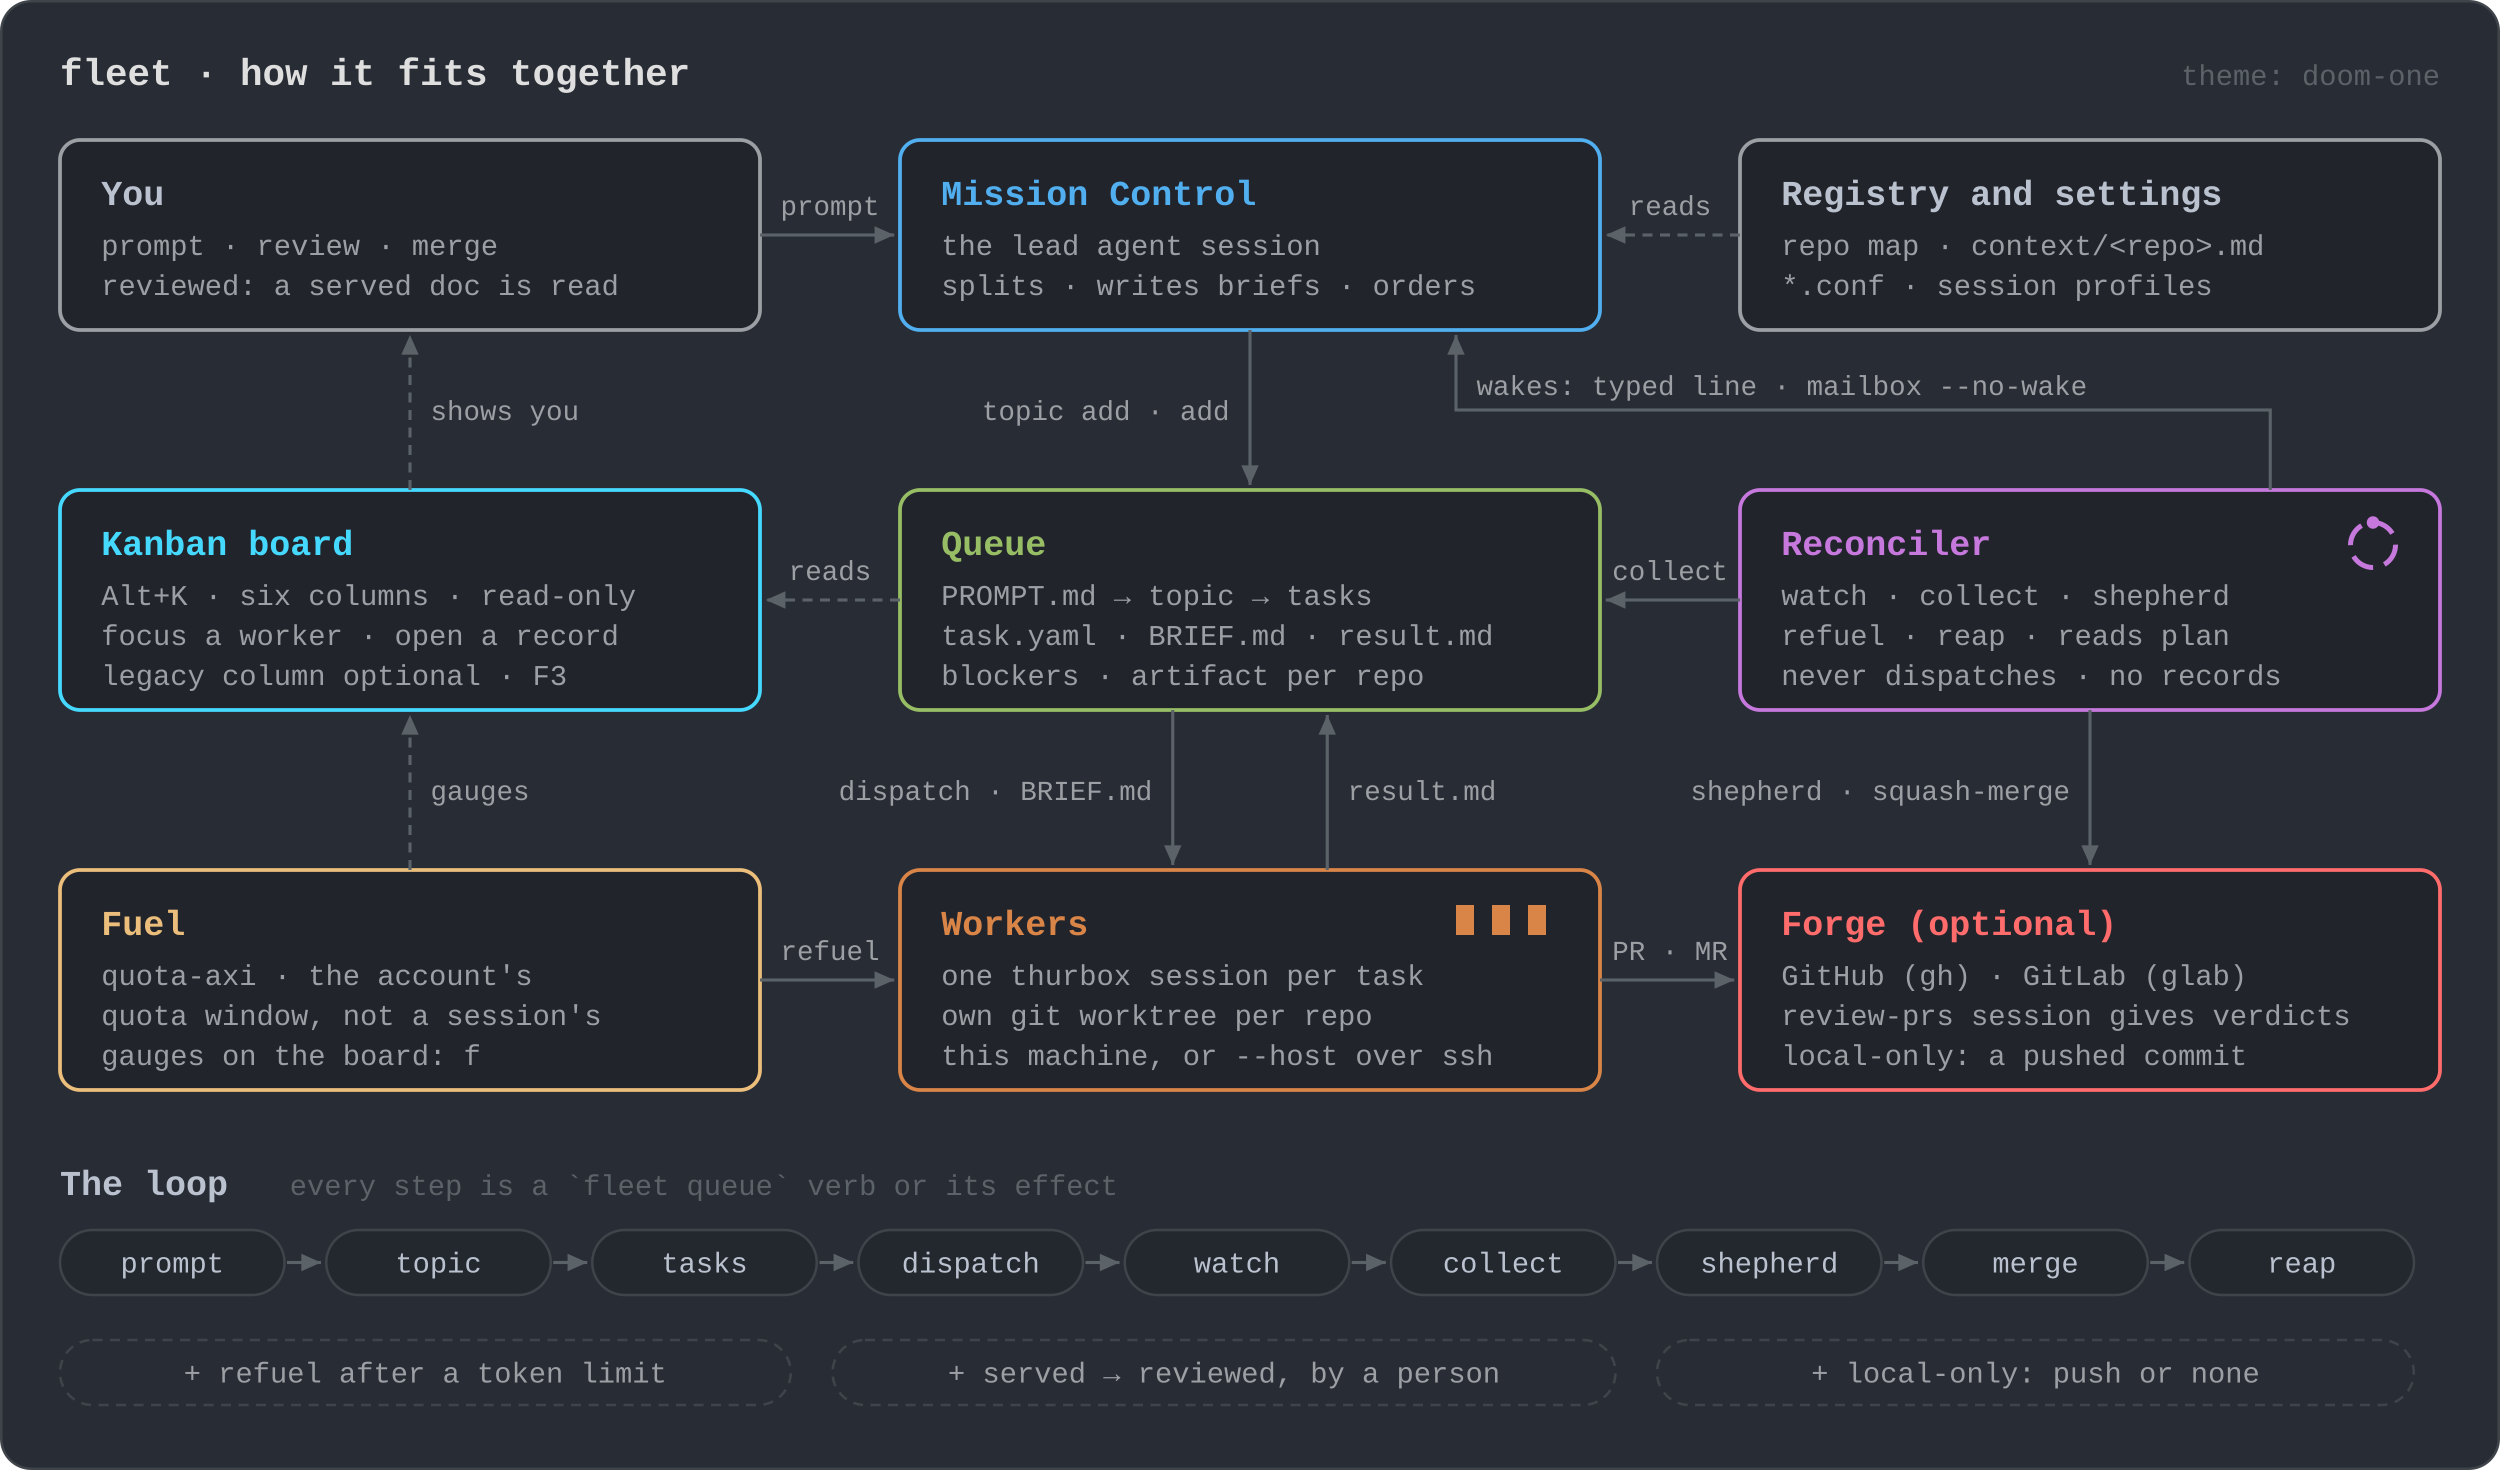
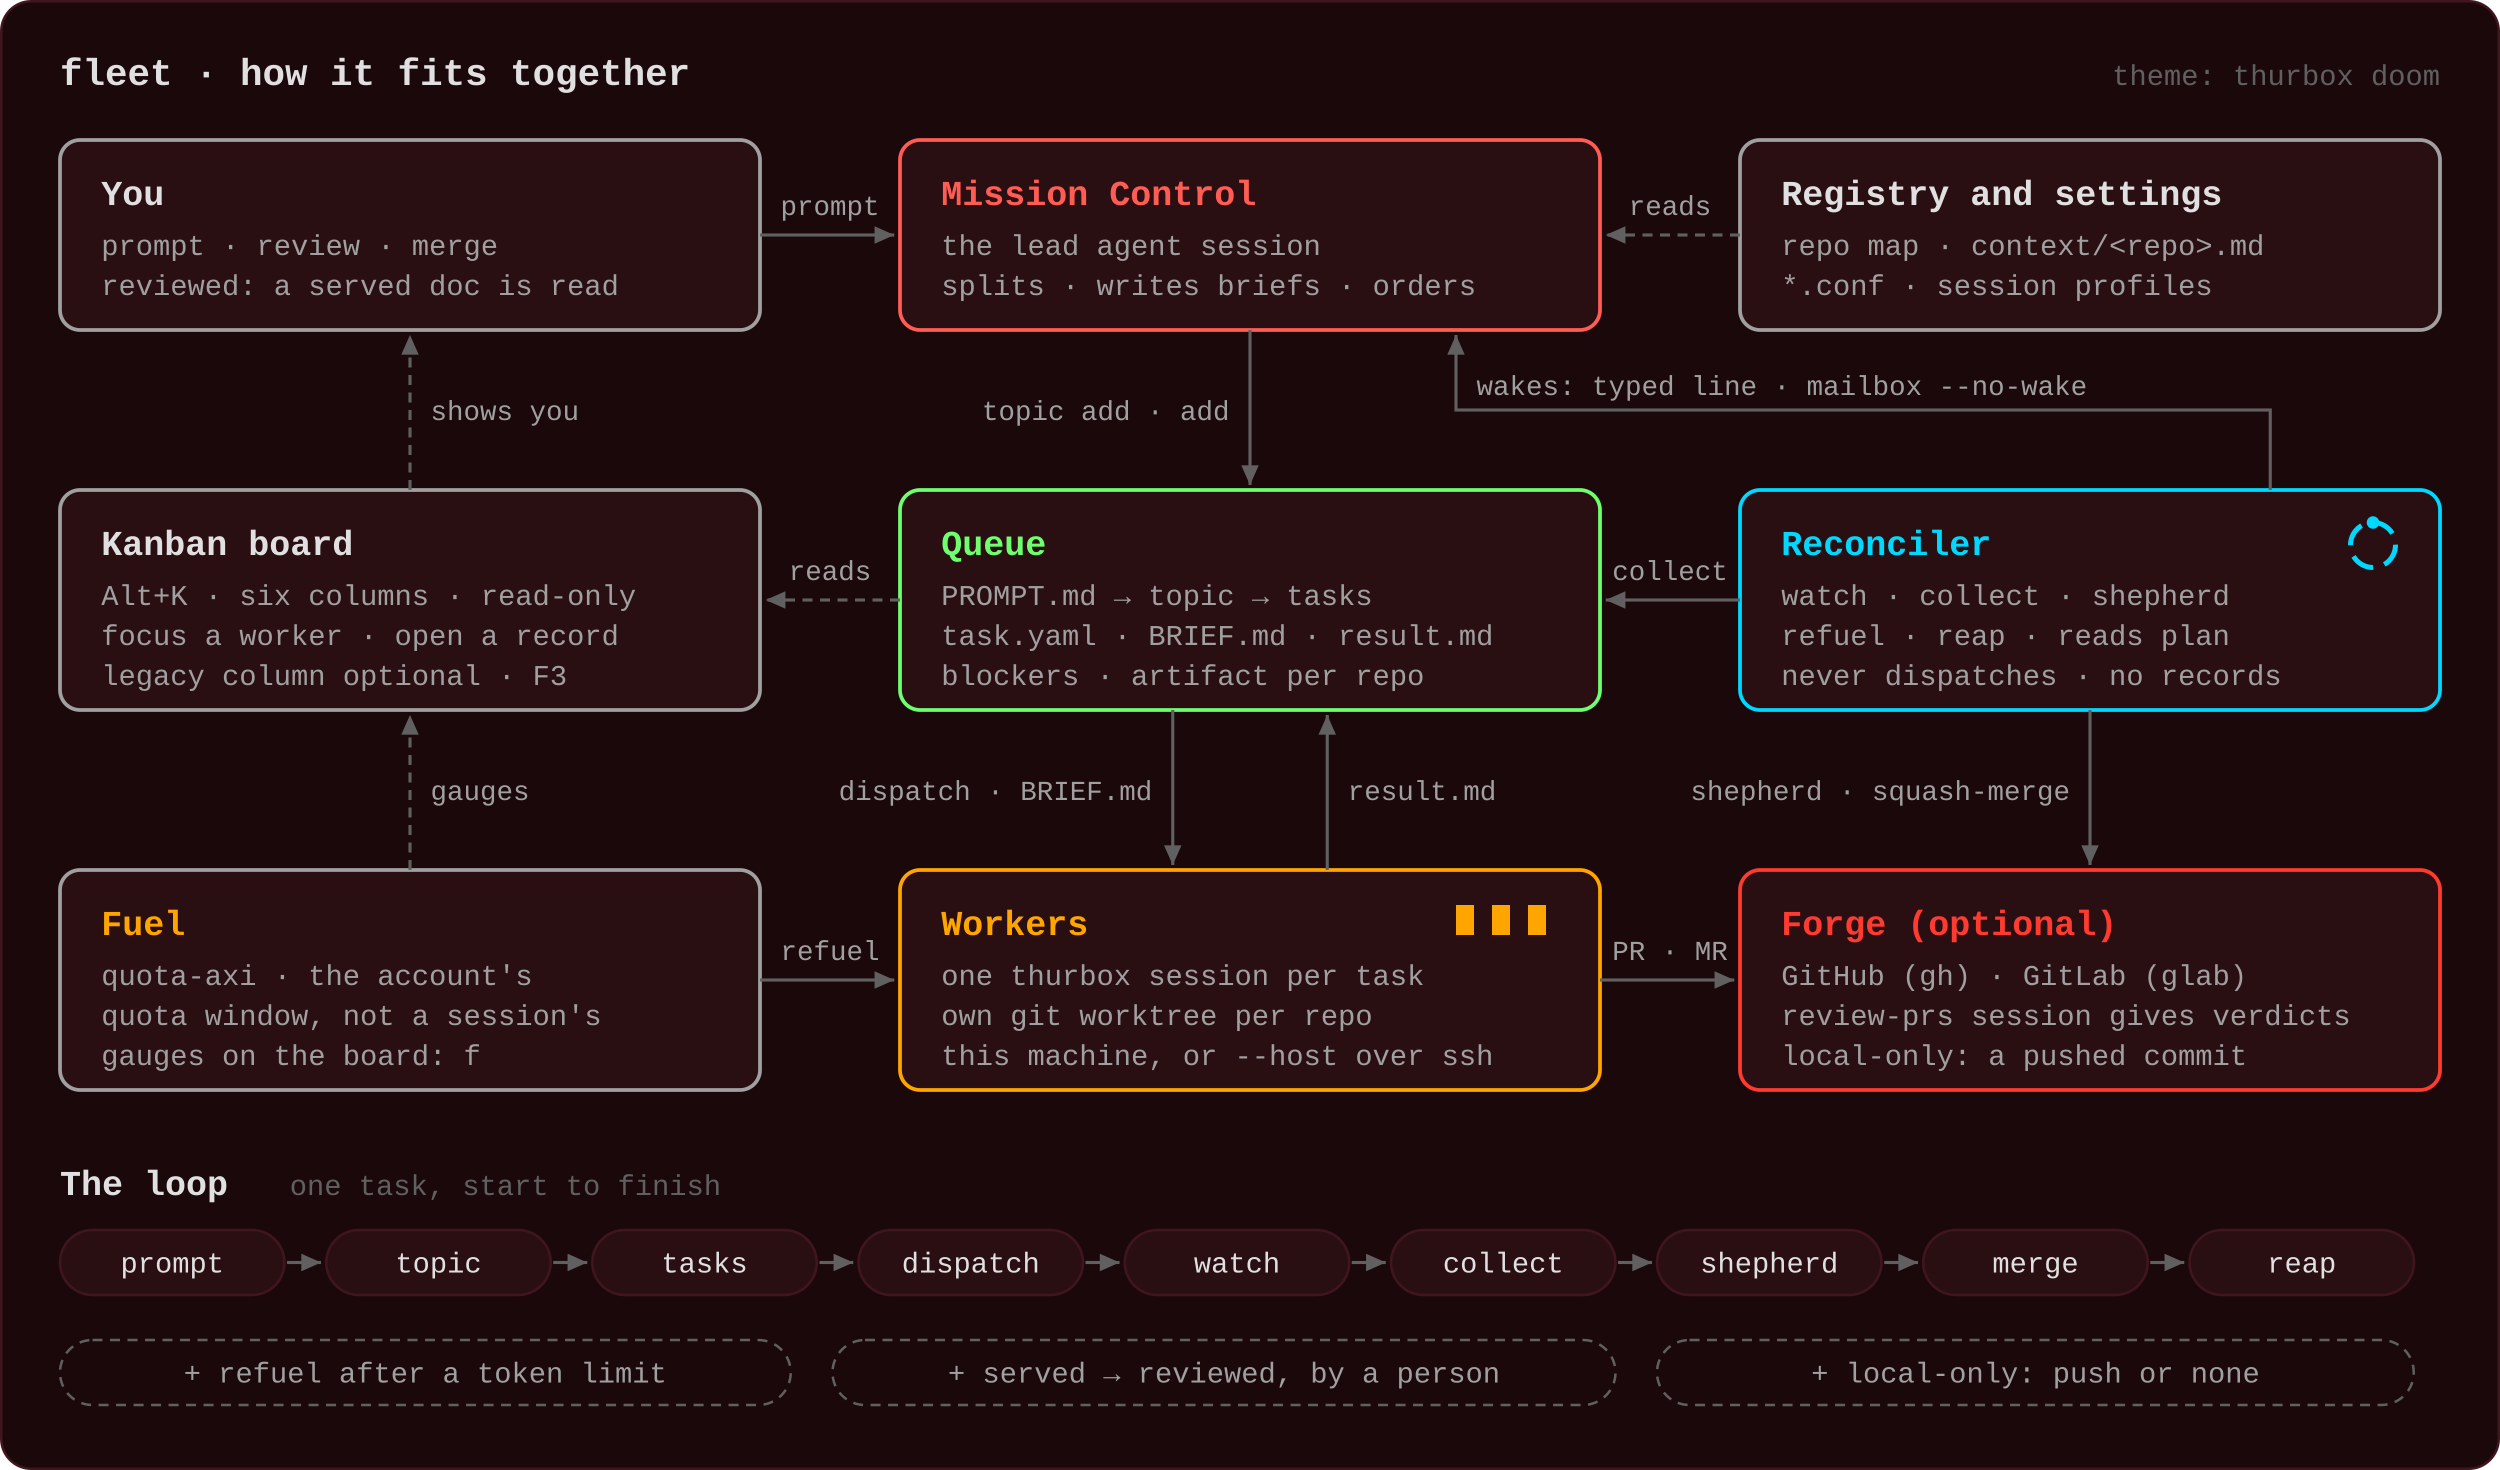
<svg xmlns="http://www.w3.org/2000/svg" viewBox="0 0 1000 588" width="1000" height="588" role="img" aria-labelledby="title desc">
  <style>
-     text { font-family: ui-monospace, SFMono-Regular, Menlo, Consolas, "Liberation Mono", monospace; fill: #bbc2cf; font-size: 11.5px; }
-     .bg { fill: #282c34; stroke: #3f444a; }
-     .box { fill: #21242b; stroke-width: 1.5; }
+     text { font-family: ui-monospace, SFMono-Regular, Menlo, Consolas, "Liberation Mono", monospace; fill: #E0E0E0; font-size: 11.5px; }
+     .bg { fill: #1A080A; stroke: #40151E; }
+     .box { fill: #2A0F12; stroke-width: 1.5; }
    .t { font-size: 14px; font-weight: 700; }
-     .h { font-size: 15px; font-weight: 700; fill: #DFDFDF; }
-     .s { fill: #9ca0a4; }
-     .d { fill: #5B6268; }
-     .l { font-size: 11px; fill: #9ca0a4; }
+     .h { font-size: 15px; font-weight: 700; fill: #E0E0E0; }
+     .s { fill: #A0A0A0; }
+     .d { fill: #606060; }
+     .l { font-size: 11px; fill: #A0A0A0; }
    .c { text-anchor: middle; }
    .e { text-anchor: end; }
-     .ln { stroke: #5B6268; stroke-width: 1.25; fill: none; }
+     .ln { stroke: #606060; stroke-width: 1.25; fill: none; }
    .dash { stroke-dasharray: 4 3; }
-     .ah { fill: #5B6268; }
-     .pill { fill: #23272e; stroke: #3f444a; }
-     .side { fill: none; stroke: #3f444a; stroke-dasharray: 4 3; }
-     .yellow { stroke: #ECBE7B; } .yellow-t { fill: #ECBE7B; }
-     .blue { stroke: #51afef; } .blue-t { fill: #51afef; }
-     .cyan { stroke: #46D9FF; } .cyan-t { fill: #46D9FF; }
-     .green { stroke: #98be65; } .green-t { fill: #98be65; }
-     .magenta { stroke: #c678dd; } .magenta-t { fill: #c678dd; }
-     .orange { stroke: #da8548; } .orange-t { fill: #da8548; }
-     .red { stroke: #ff6c6b; } .red-t { fill: #ff6c6b; }
-     .grey { stroke: #9ca0a4; } .grey-t { fill: #9ca0a4; }
+     .ah { fill: #606060; }
+     .pill { fill: #2A0F12; stroke: #40151E; }
+     .side { fill: none; stroke: #606060; stroke-dasharray: 4 3; }
+     .grey { stroke: #A0A0A0; }
+     .accent { stroke: #FF5C54; } .accent-t { fill: #FF5C54; }
+     .green { stroke: #6EFF6E; } .green-t { fill: #6EFF6E; }
+     .cyan { stroke: #00D9FF; } .cyan-t { fill: #00D9FF; }
+     .amber { stroke: #FFA500; } .amber-t { fill: #FFA500; }
+     .red { stroke: #FF3B30; } .red-t { fill: #FF3B30; }

    /* the reconciler's tick: one eighth of a turn per step, forever */
    .tick { transform-box: fill-box; transform-origin: center; animation: tick 4s steps(8) infinite; }
    @keyframes tick { to { transform: rotate(360deg); } }
    /* a worker session's cursor */
    .cur { animation: blink 1.2s steps(2, jump-none) infinite; }
    .cur2 { animation-delay: 0.4s; }
    .cur3 { animation-delay: 0.8s; }
    @keyframes blink { 0% { opacity: 1; } 100% { opacity: 0.15; } }
    /* the queue fills with tasks: 2.8s to 4.2s of the cycle */
    .glow { stroke-opacity: 0; animation: glow 14s linear infinite; }
    @keyframes glow { 0%, 19% { stroke-opacity: 0; } 21%, 29% { stroke-opacity: 0.5; } 31%, 100% { stroke-opacity: 0; } }
    /* the forge says merged: 9.8s to 12.6s of the cycle */
    .merged { fill-opacity: 0; animation: merged 14s linear infinite; }
    @keyframes merged { 0%, 69% { fill-opacity: 0; } 70%, 89% { fill-opacity: 1; } 90%, 100% { fill-opacity: 0; } }
    /* the loop strip: each step lit for 1.4s, in order */
    .step { animation: step 14s linear infinite; }
-     @keyframes step { 0%, 9% { fill: #3f444a; stroke: #51afef; } 10%, 100% { fill: #23272e; stroke: #3f444a; } }
+     @keyframes step { 0%, 9% { fill: #40151E; stroke: #FF5C54; } 10%, 100% { fill: #2A0F12; stroke: #40151E; } }
    .s1 { animation-delay: 1.4s; } .s2 { animation-delay: 2.8s; } .s3 { animation-delay: 4.2s; }
    .s4 { animation-delay: 5.6s; } .s5 { animation-delay: 7s; } .s6 { animation-delay: 8.4s; }
    .s7 { animation-delay: 9.8s; } .s8 { animation-delay: 11.2s; }

    @media (prefers-reduced-motion: reduce) {
      .tick, .cur, .glow, .merged, .step { animation: none; }
      .pkt { display: none; }
    }
  </style>
  <defs>
    <marker id="a" viewBox="0 0 10 10" refX="9" refY="5" markerWidth="7" markerHeight="7" orient="auto-start-reverse">
      <path class="ah" d="M0,1 L9,5 L0,9 z" />
    </marker>
  </defs>
  <rect class="bg" x="0.5" y="0.5" width="999" height="587" rx="12" />
  <text class="h" x="24" y="34">fleet · how it fits together</text>
-   <text class="d e" x="976" y="34">theme: doom-one</text>
+   <text class="d e" x="976" y="34">theme: thurbox doom</text>
  <rect class="box grey" x="24" y="56" width="280" height="76" rx="8" />
  <text class="t" x="40.5" y="82">You</text>
  <text class="s" x="40.5" y="102">prompt · review · merge</text>
  <text class="s" x="40.5" y="118">reviewed: a served doc is read</text>
-   <rect class="box blue" x="360" y="56" width="280" height="76" rx="8" />
-   <text class="t blue-t" x="376.5" y="82">Mission Control</text>
+   <rect class="box accent" x="360" y="56" width="280" height="76" rx="8" />
+   <text class="t accent-t" x="376.5" y="82">Mission Control</text>
  <text class="s" x="376.5" y="102">the lead agent session</text>
  <text class="s" x="376.5" y="118">splits · writes briefs · orders</text>
  <rect class="box grey" x="696" y="56" width="280" height="76" rx="8" />
  <text class="t" x="712.5" y="82">Registry and settings</text>
  <text class="s" x="712.5" y="102">repo map · context/&lt;repo&gt;.md</text>
  <text class="s" x="712.5" y="118">*.conf · session profiles</text>
-   <rect class="box cyan" x="24" y="196" width="280" height="88" rx="8" />
-   <text class="t cyan-t" x="40.5" y="222">Kanban board</text>
+   <rect class="box grey" x="24" y="196" width="280" height="88" rx="8" />
+   <text class="t" x="40.5" y="222">Kanban board</text>
  <text class="s" x="40.5" y="242">Alt+K · six columns · read-only</text>
  <text class="s" x="40.5" y="258">focus a worker · open a record</text>
  <text class="s" x="40.5" y="274">legacy column optional · F3</text>
  <rect class="box green" x="360" y="196" width="280" height="88" rx="8" />
-   <rect class="glow" x="356.5" y="193" width="287" height="94" rx="10" fill="none" stroke="#98be65" stroke-width="3" />
+   <rect class="glow" x="356.5" y="193" width="287" height="94" rx="10" fill="none" stroke="#6EFF6E" stroke-width="3" />
  <text class="t green-t" x="376.5" y="222">Queue</text>
  <text class="s" x="376.5" y="242">PROMPT.md → topic → tasks</text>
  <text class="s" x="376.5" y="258">task.yaml · BRIEF.md · result.md</text>
  <text class="s" x="376.5" y="274">blockers · artifact per repo</text>
-   <rect class="box magenta" x="696" y="196" width="280" height="88" rx="8" />
-   <text class="t magenta-t" x="712.5" y="222">Reconciler</text>
+   <rect class="box cyan" x="696" y="196" width="280" height="88" rx="8" />
+   <text class="t cyan-t" x="712.5" y="222">Reconciler</text>
  <text class="s" x="712.5" y="242">watch · collect · shepherd</text>
  <text class="s" x="712.5" y="258">refuel · reap · reads plan</text>
  <text class="s" x="712.5" y="274">never dispatches · no records</text>
  <g class="tick">
-     <circle cx="949.2" cy="218" r="9" fill="none" stroke="#c678dd" stroke-width="2" stroke-dasharray="9.4 4.7" />
-     <circle cx="949.2" cy="209" r="2.5" fill="#c678dd" />
+     <circle cx="949.2" cy="218" r="9" fill="none" stroke="#00D9FF" stroke-width="2" stroke-dasharray="9.4 4.7" />
+     <circle cx="949.2" cy="209" r="2.5" fill="#00D9FF" />
  </g>
-   <rect class="box yellow" x="24" y="348" width="280" height="88" rx="8" />
-   <text class="t yellow-t" x="40.5" y="374">Fuel</text>
+   <rect class="box grey" x="24" y="348" width="280" height="88" rx="8" />
+   <text class="t amber-t" x="40.5" y="374">Fuel</text>
  <text class="s" x="40.5" y="394">quota-axi · the account's</text>
  <text class="s" x="40.5" y="410">quota window, not a session's</text>
  <text class="s" x="40.5" y="426">gauges on the board: f</text>
-   <rect class="box orange" x="360" y="348" width="280" height="88" rx="8" />
-   <text class="t orange-t" x="376.5" y="374">Workers</text>
+   <rect class="box amber" x="360" y="348" width="280" height="88" rx="8" />
+   <text class="t amber-t" x="376.5" y="374">Workers</text>
  <text class="s" x="376.5" y="394">one thurbox session per task</text>
  <text class="s" x="376.5" y="410">own git worktree per repo</text>
  <text class="s" x="376.5" y="426">this machine, or --host over ssh</text>
-   <rect class="cur" x="582.4" y="362" width="7.2" height="12" fill="#da8548" />
-   <rect class="cur cur2" x="596.8" y="362" width="7.2" height="12" fill="#da8548" />
-   <rect class="cur cur3" x="611.2" y="362" width="7.2" height="12" fill="#da8548" />
+   <rect class="cur" x="582.4" y="362" width="7.2" height="12" fill="#FFA500" />
+   <rect class="cur cur2" x="596.8" y="362" width="7.2" height="12" fill="#FFA500" />
+   <rect class="cur cur3" x="611.2" y="362" width="7.2" height="12" fill="#FFA500" />
  <rect class="box red" x="696" y="348" width="280" height="88" rx="8" />
  <text class="t red-t" x="712.5" y="374">Forge (optional)</text>
  <text class="s" x="712.5" y="394">GitHub (gh) · GitLab (glab)</text>
  <text class="s" x="712.5" y="410">review-prs session gives verdicts</text>
  <text class="s" x="712.5" y="426">local-only: a pushed commit</text>
  <g class="merged">
-     <rect x="885.4" y="361" width="78.2" height="20" rx="10" fill="#98be65" />
-     <text x="924.5" y="375" class="c" style="fill:#282c34;font-weight:700">merged</text>
+     <rect x="885.4" y="361" width="78.2" height="20" rx="10" fill="#6EFF6E" />
+     <text x="924.5" y="375" class="c" style="fill:#1A080A;font-weight:700">merged</text>
  </g>
  <line class="ln" x1="304" y1="94" x2="357.7" y2="94" marker-end="url(#a)" />
  <text class="l c" x="332" y="86">prompt</text>
  <line class="ln dash" x1="696" y1="94" x2="642.3" y2="94" marker-end="url(#a)" />
  <text class="l c" x="668" y="86">reads</text>
  <line class="ln" x1="500" y1="132" x2="500" y2="194" marker-end="url(#a)" />
  <text class="l e" x="491.8" y="168">topic add · add</text>
  <path class="ln" d="M908.1,196 V164 H582.4 V134" marker-end="url(#a)" />
  <text class="l" x="590.6" y="158">wakes: typed line · mailbox --no-wake</text>
  <line class="ln dash" x1="360" y1="240" x2="306.3" y2="240" marker-end="url(#a)" />
  <text class="l c" x="332" y="232">reads</text>
  <line class="ln dash" x1="164" y1="196" x2="164" y2="134" marker-end="url(#a)" />
  <text class="l" x="172.2" y="168">shows you</text>
  <line class="ln" x1="696" y1="240" x2="642.3" y2="240" marker-end="url(#a)" />
  <text class="l c" x="668" y="232">collect</text>
  <line class="ln" x1="469.1" y1="284" x2="469.1" y2="346" marker-end="url(#a)" />
  <text class="l e" x="460.9" y="320">dispatch · BRIEF.md</text>
  <line class="ln" x1="530.9" y1="348" x2="530.9" y2="286" marker-end="url(#a)" />
  <text class="l" x="539.1" y="320">result.md</text>
  <line class="ln" x1="836" y1="284" x2="836" y2="346" marker-end="url(#a)" />
  <text class="l e" x="828" y="320">shepherd · squash-merge</text>
  <line class="ln dash" x1="164" y1="348" x2="164" y2="286" marker-end="url(#a)" />
  <text class="l" x="172.2" y="320">gauges</text>
  <line class="ln" x1="304" y1="392" x2="357.7" y2="392" marker-end="url(#a)" />
  <text class="l c" x="332" y="384">refuel</text>
  <line class="ln" x1="640" y1="392" x2="693.7" y2="392" marker-end="url(#a)" />
  <text class="l c" x="668" y="384">PR · MR</text>
  <g class="pkt">
-     <circle r="4.5" fill="#ECBE7B" opacity="0">
+     <circle r="4.5" fill="#E0E0E0" opacity="0">
      <animateMotion dur="14s" repeatCount="indefinite" path="M304,94 H357.7" keyPoints="0;0;1;1" keyTimes="0;0.01;0.09;1" calcMode="linear" />
      <animate attributeName="opacity" dur="14s" repeatCount="indefinite" values="0;1;0" keyTimes="0;0.01;0.09" calcMode="discrete" />
    </circle>
-     <circle r="4.5" fill="#51afef" opacity="0">
+     <circle r="4.5" fill="#FF5C54" opacity="0">
      <animateMotion dur="14s" repeatCount="indefinite" path="M500,132 V194" keyPoints="0;0;1;1" keyTimes="0;0.11;0.19;1" calcMode="linear" />
      <animate attributeName="opacity" dur="14s" repeatCount="indefinite" values="0;1;0" keyTimes="0;0.11;0.19" calcMode="discrete" />
    </circle>
-     <circle r="4.5" fill="#98be65" opacity="0">
+     <circle r="4.5" fill="#6EFF6E" opacity="0">
      <animateMotion dur="14s" repeatCount="indefinite" path="M469.1,284 V346" keyPoints="0;0;1;1" keyTimes="0;0.31;0.37;1" calcMode="linear" />
      <animate attributeName="opacity" dur="14s" repeatCount="indefinite" values="0;1;0" keyTimes="0;0.31;0.37" calcMode="discrete" />
    </circle>
-     <circle r="4.5" fill="#98be65" opacity="0">
+     <circle r="4.5" fill="#6EFF6E" opacity="0">
      <animateMotion dur="14s" repeatCount="indefinite" path="M469.1,284 V346" keyPoints="0;0;1;1" keyTimes="0;0.335;0.395;1" calcMode="linear" />
      <animate attributeName="opacity" dur="14s" repeatCount="indefinite" values="0;1;0" keyTimes="0;0.335;0.395" calcMode="discrete" />
    </circle>
-     <circle r="4.5" fill="#98be65" opacity="0">
+     <circle r="4.5" fill="#6EFF6E" opacity="0">
      <animateMotion dur="14s" repeatCount="indefinite" path="M469.1,284 V346" keyPoints="0;0;1;1" keyTimes="0;0.36;0.42;1" calcMode="linear" />
      <animate attributeName="opacity" dur="14s" repeatCount="indefinite" values="0;1;0" keyTimes="0;0.36;0.42" calcMode="discrete" />
    </circle>
-     <circle r="4.5" fill="#da8548" opacity="0">
+     <circle r="4.5" fill="#FFA500" opacity="0">
      <animateMotion dur="14s" repeatCount="indefinite" path="M640,392 H693.7" keyPoints="0;0;1;1" keyTimes="0;0.43;0.49;1" calcMode="linear" />
      <animate attributeName="opacity" dur="14s" repeatCount="indefinite" values="0;1;0" keyTimes="0;0.43;0.49" calcMode="discrete" />
    </circle>
-     <circle r="4.5" fill="#da8548" opacity="0">
+     <circle r="4.5" fill="#FFA500" opacity="0">
      <animateMotion dur="14s" repeatCount="indefinite" path="M530.9,348 V286" keyPoints="0;0;1;1" keyTimes="0;0.5;0.56;1" calcMode="linear" />
      <animate attributeName="opacity" dur="14s" repeatCount="indefinite" values="0;1;0" keyTimes="0;0.5;0.56" calcMode="discrete" />
    </circle>
-     <circle r="4.5" fill="#c678dd" opacity="0">
+     <circle r="4.5" fill="#00D9FF" opacity="0">
      <animateMotion dur="14s" repeatCount="indefinite" path="M696,240 H642.3" keyPoints="0;0;1;1" keyTimes="0;0.53;0.59;1" calcMode="linear" />
      <animate attributeName="opacity" dur="14s" repeatCount="indefinite" values="0;1;0" keyTimes="0;0.53;0.59" calcMode="discrete" />
    </circle>
-     <circle r="4.5" fill="#c678dd" opacity="0">
+     <circle r="4.5" fill="#00D9FF" opacity="0">
      <animateMotion dur="14s" repeatCount="indefinite" path="M836,284 V346" keyPoints="0;0;1;1" keyTimes="0;0.61;0.69;1" calcMode="linear" />
      <animate attributeName="opacity" dur="14s" repeatCount="indefinite" values="0;1;0" keyTimes="0;0.61;0.69" calcMode="discrete" />
    </circle>
-     <circle r="4.5" fill="#c678dd" opacity="0">
+     <circle r="4.5" fill="#00D9FF" opacity="0">
      <animateMotion dur="14s" repeatCount="indefinite" path="M908.1,196 V164 H582.4 V134" keyPoints="0;0;1;1" keyTimes="0;0.8;0.9;1" calcMode="linear" />
      <animate attributeName="opacity" dur="14s" repeatCount="indefinite" values="0;1;0" keyTimes="0;0.8;0.9" calcMode="discrete" />
    </circle>
  </g>
  <text class="t" x="24" y="478">The loop</text>
-   <text class="d" x="115.9" y="478">every step is a `fleet queue` verb or its effect</text>
+   <text class="d" x="115.9" y="478">one task, start to finish</text>
  <rect class="pill step" x="24" y="492" width="89.8" height="26" rx="13" />
  <text class="c" x="68.9" y="509">prompt</text>
  <rect class="pill step s1" x="130.5" y="492" width="89.8" height="26" rx="13" />
  <text class="c" x="175.4" y="509">topic</text>
  <rect class="pill step s2" x="236.9" y="492" width="89.8" height="26" rx="13" />
  <text class="c" x="281.8" y="509">tasks</text>
  <rect class="pill step s3" x="343.4" y="492" width="89.8" height="26" rx="13" />
  <text class="c" x="388.3" y="509">dispatch</text>
  <rect class="pill step s4" x="449.9" y="492" width="89.8" height="26" rx="13" />
  <text class="c" x="494.8" y="509">watch</text>
  <rect class="pill step s5" x="556.4" y="492" width="89.8" height="26" rx="13" />
  <text class="c" x="601.3" y="509">collect</text>
  <rect class="pill step s6" x="662.8" y="492" width="89.8" height="26" rx="13" />
  <text class="c" x="707.7" y="509">shepherd</text>
  <rect class="pill step s7" x="769.3" y="492" width="89.8" height="26" rx="13" />
  <text class="c" x="814.2" y="509">merge</text>
  <rect class="pill step s8" x="875.8" y="492" width="89.8" height="26" rx="13" />
  <text class="c" x="920.7" y="509">reap</text>
  <line class="ln" x1="114.8" y1="505" x2="128.4" y2="505" marker-end="url(#a)" />
  <line class="ln" x1="221.3" y1="505" x2="234.9" y2="505" marker-end="url(#a)" />
  <line class="ln" x1="327.8" y1="505" x2="341.3" y2="505" marker-end="url(#a)" />
  <line class="ln" x1="434.2" y1="505" x2="447.8" y2="505" marker-end="url(#a)" />
  <line class="ln" x1="540.7" y1="505" x2="554.3" y2="505" marker-end="url(#a)" />
  <line class="ln" x1="647.2" y1="505" x2="660.8" y2="505" marker-end="url(#a)" />
  <line class="ln" x1="753.7" y1="505" x2="767.2" y2="505" marker-end="url(#a)" />
  <line class="ln" x1="860.1" y1="505" x2="873.7" y2="505" marker-end="url(#a)" />
  <rect class="side" x="24" y="536" width="292.3" height="26" rx="13" />
  <text class="s c" x="170.1" y="553">+ refuel after a token limit</text>
  <rect class="side" x="333" y="536" width="313.2" height="26" rx="13" />
  <text class="s c" x="489.6" y="553">+ served → reviewed, by a person</text>
  <rect class="side" x="662.8" y="536" width="302.7" height="26" rx="13" />
  <text class="s c" x="814.2" y="553">+ local-only: push or none</text>
</svg>
